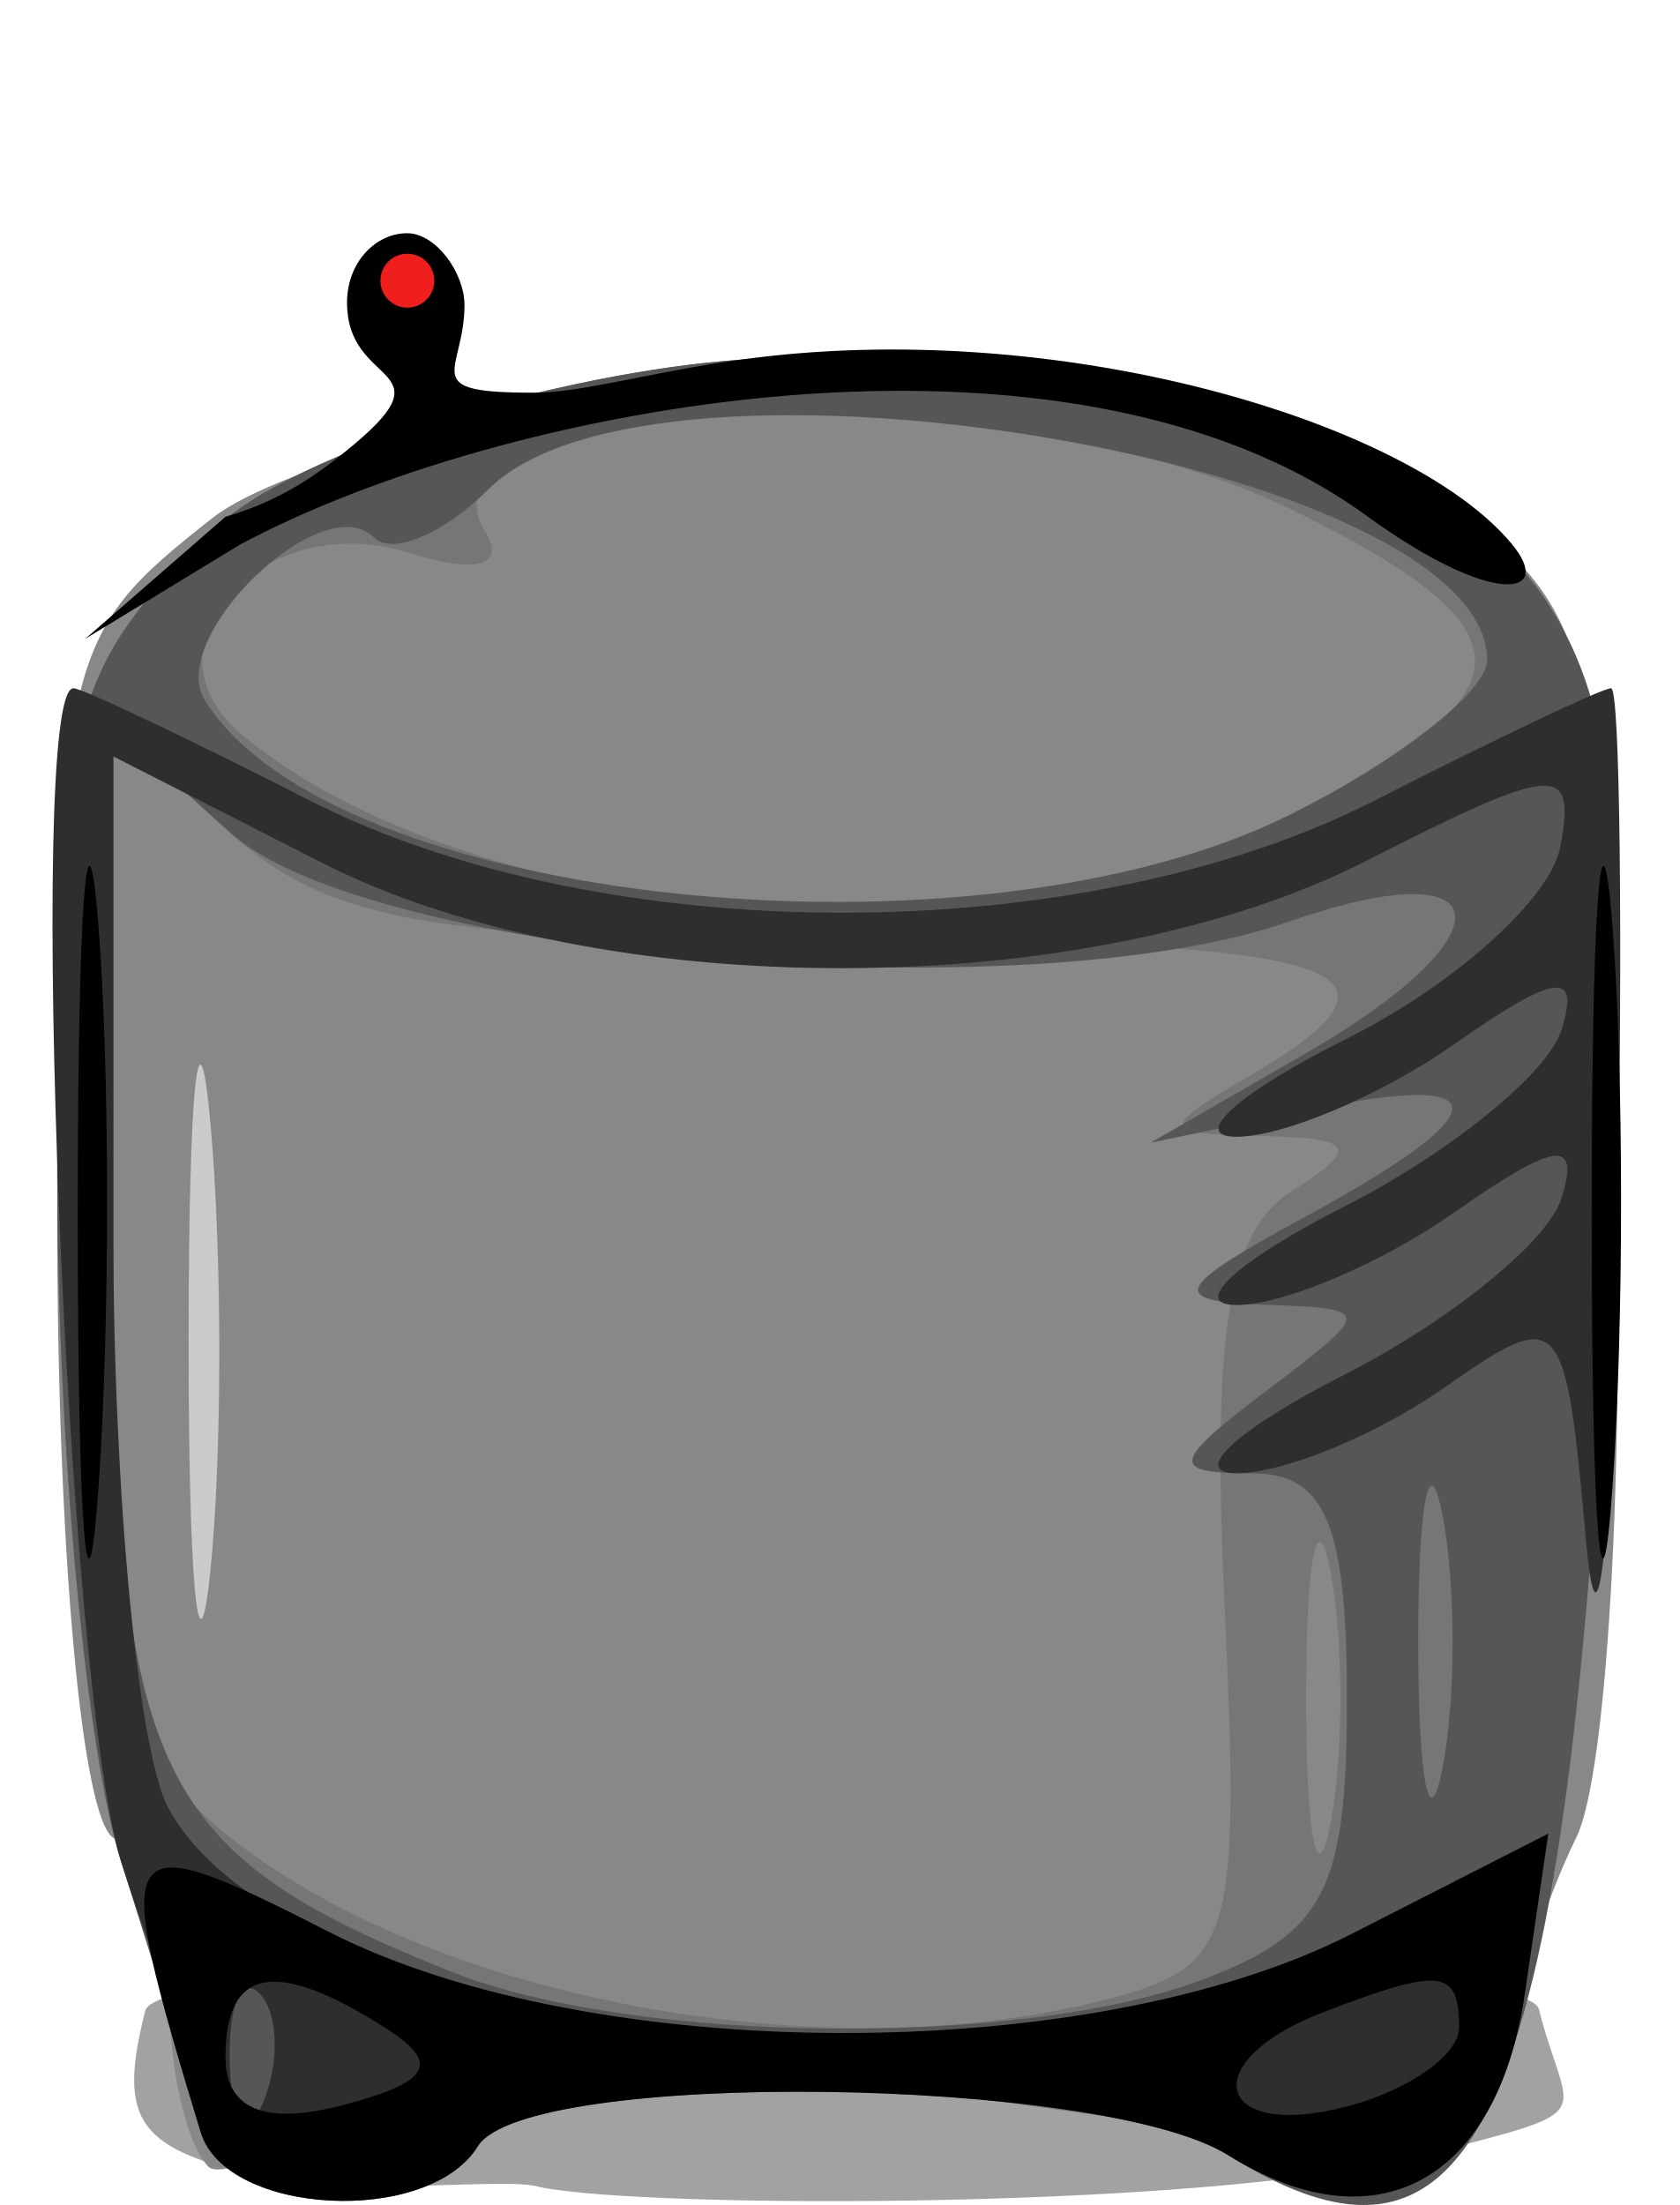
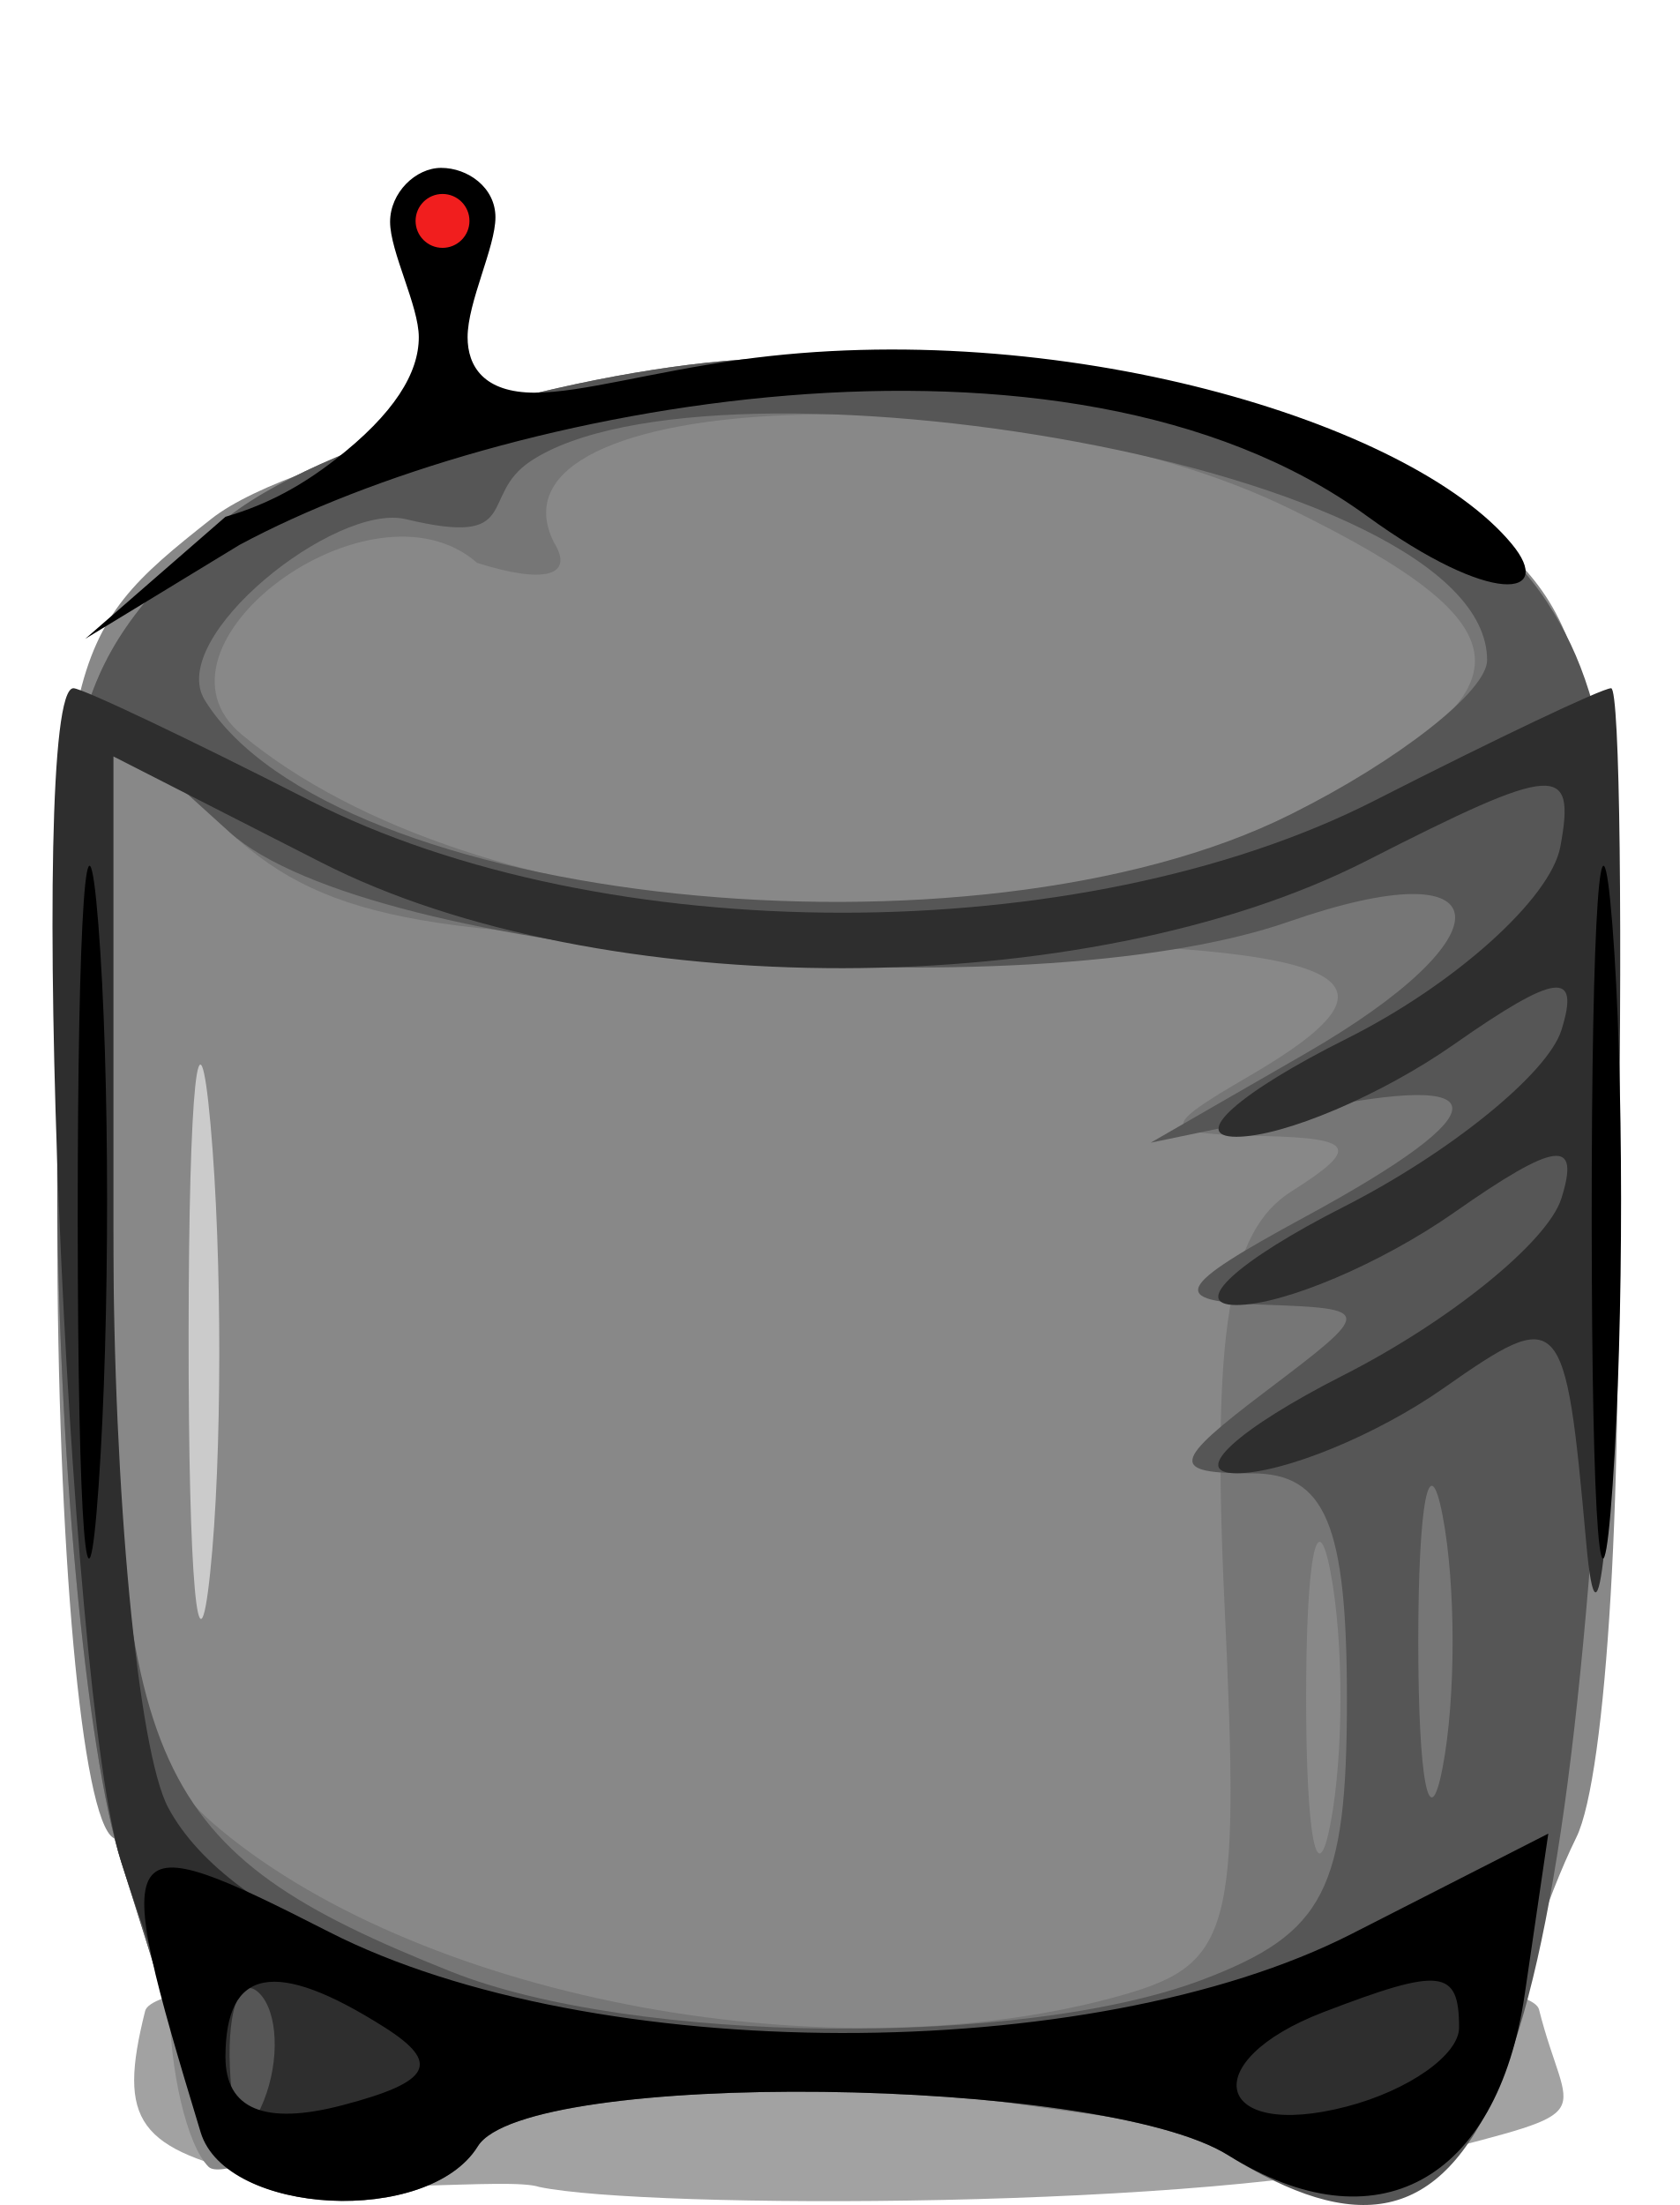
<svg xmlns="http://www.w3.org/2000/svg" width="32" height="42" id="svg13968" version="1.0">
  <defs id="defs13970" />
  <g id="layer1">
    <g id="g11680" transform="matrix(0.175647,0,0,0.175647,-34.68671,-49.2155)">
      <path id="path2241" d="M 255.971,517.356 C 252.626,516.24 235.655,518.424 226.412,516.384 C 212.353,513.281 210.197,510.321 213.221,498.271 C 215.209,490.349 362.43,490.276 364.396,498.11 C 367.503,510.488 371.734,508.724 351.796,513.932 C 329.242,519.824 267.465,519.78 255.971,517.356 z " style="fill:#000000;fill-opacity:0.366" />
      <rect ry="30.795" style="fill:#cbcbcb;fill-opacity:1;fill-rule:evenodd;stroke:none;stroke-width:1.25;stroke-linejoin:miter;stroke-miterlimit:4;stroke-dashoffset:0;stroke-opacity:1" id="rect8116" width="11.13" height="74.727" x="214.139" y="383.329" rx="30.795" />
      <path id="path2239" d="M 220.093,515.163 C 217.76,512.829 215.851,504.696 215.851,497.089 C 215.851,489.482 213.114,481.567 209.769,479.499 C 206.348,477.385 203.688,448.162 203.688,412.685 C 203.688,351.146 204.09,349.313 220.412,336.453 C 229.61,329.206 264.613,321.38 291.535,321.38 C 327.876,321.38 339.943,323.862 353.773,334.18 C 370.317,346.523 370.992,349.125 372.688,407.113 C 373.655,440.187 371.743,472.74 368.44,479.454 C 365.137,486.169 361.576,497.136 360.527,503.825 C 358.773,515.016 341.326,502.61 279.553,504.182 C 242.625,505.122 222.426,517.496 220.093,515.163 z M 220.312,402.121 C 219.027,387.817 217.958,398.007 217.936,424.766 C 217.913,451.524 218.965,463.228 220.271,450.773 C 221.578,438.318 221.596,416.425 220.312,402.121 z " style="fill:#888888;fill-opacity:1" />
-       <path id="path2237" d="M 219.636,511.628 C 218.499,507.336 214.445,494.053 210.628,482.108 C 206.811,470.164 203.688,436.515 203.688,407.333 C 203.688,357.494 204.702,353.278 220.412,337.828 C 229.61,328.782 258.902,320.513 277.767,319.204 C 317.887,316.419 353.174,327.037 365.299,345.542 L 353.065,514.64 L 289.201,505.784 C 237.604,507.084 221.199,517.522 219.636,511.628 z M 318.074,496.858 C 331.151,493.356 331.989,490.421 330.284,454.119 C 328.902,424.693 330.677,413.736 337.528,409.404 C 344.996,404.683 344.449,403.618 334.44,403.389 C 323.256,403.133 323.133,402.612 332.92,396.912 C 352.833,385.314 343.625,382.195 289.467,382.195 C 244.806,382.195 233.14,380.175 222.571,370.61 L 209.769,359.025 L 209.769,413.758 C 209.769,458.299 211.751,470.218 220.412,477.763 C 242.093,496.65 286.46,505.325 318.074,496.858 z M 341.773,450.612 C 340.323,443.086 339.137,449.244 339.137,464.296 C 339.137,479.347 340.323,485.505 341.773,477.979 C 343.222,470.453 343.222,458.138 341.773,450.612 z M 337.481,368.502 C 364.129,355.19 364.105,348.435 337.36,335.356 C 306.829,320.424 240.52,322.379 250.129,337.927 C 252.384,341.575 249.083,342.451 241.797,340.139 C 225.992,335.123 212.119,350.243 223.705,359.858 C 248.921,380.785 304.449,385.004 337.481,368.502 z " style="fill:#767676;fill-opacity:1" />
-       <path id="path2233" d="M 219.559,511.427 C 218.464,507.246 214.445,494.053 210.628,482.108 C 206.811,470.164 203.688,436.515 203.688,407.333 C 203.688,357.494 204.702,353.278 220.412,337.828 C 229.61,328.782 258.902,320.513 277.767,319.204 C 317.887,316.419 353.174,327.037 365.299,345.542 C 372.814,357.011 374.233,372.037 372.025,416.748 C 367.448,509.445 358.226,531.113 330.676,513.907 C 316.865,505.282 254.491,504.546 249.299,512.948 C 243.944,521.612 221.932,520.486 219.559,511.427 z M 327.963,494.854 C 341.142,489.843 343.562,485.124 343.562,464.446 C 343.562,445.514 341.233,439.97 333.278,439.97 C 324.31,439.97 324.504,438.827 334.798,431.041 C 346.447,422.23 346.442,422.106 334.44,421.675 C 324.12,421.304 324.811,419.863 339.001,412.165 C 360.317,400.601 360.317,396.214 339.001,400.64 L 322.277,404.112 L 339.001,394.48 C 361.569,381.482 360.423,372.068 337.255,380.144 C 308.59,390.137 237.51,384.13 222.379,370.437 L 209.769,359.025 L 209.769,413.758 C 209.769,472.476 213.626,480.928 246.383,493.997 C 266.143,501.881 308.314,502.324 327.963,494.854 z M 353.936,444.531 C 352.486,437.005 351.3,443.162 351.3,458.214 C 351.3,473.266 352.486,479.423 353.936,471.897 C 355.385,464.372 355.385,452.057 353.936,444.531 z M 337.481,368.502 C 349.188,362.654 358.766,355.133 358.766,351.788 C 358.766,330.514 268.622,315.089 250.457,333.254 C 245.599,338.112 239.997,340.458 238.007,338.469 C 232.466,332.928 215.474,349.299 219.689,356.118 C 233.436,378.362 303.086,385.685 337.481,368.502 z " style="fill:#565656" />
+       <path id="path2237" d="M 219.636,511.628 C 218.499,507.336 214.445,494.053 210.628,482.108 C 206.811,470.164 203.688,436.515 203.688,407.333 C 203.688,357.494 204.702,353.278 220.412,337.828 C 229.61,328.782 258.902,320.513 277.767,319.204 C 317.887,316.419 353.174,327.037 365.299,345.542 L 353.065,514.64 L 289.201,505.784 C 237.604,507.084 221.199,517.522 219.636,511.628 z M 318.074,496.858 C 331.151,493.356 331.989,490.421 330.284,454.119 C 328.902,424.693 330.677,413.736 337.528,409.404 C 344.996,404.683 344.449,403.618 334.44,403.389 C 323.256,403.133 323.133,402.612 332.92,396.912 C 352.833,385.314 343.625,382.195 289.467,382.195 C 244.806,382.195 233.14,380.175 222.571,370.61 L 209.769,359.025 L 209.769,413.758 C 209.769,458.299 211.751,470.218 220.412,477.763 C 242.093,496.65 286.46,505.325 318.074,496.858 z M 341.773,450.612 C 340.323,443.086 339.137,449.244 339.137,464.296 C 339.137,479.347 340.323,485.505 341.773,477.979 C 343.222,470.453 343.222,458.138 341.773,450.612 z M 337.481,368.502 C 364.129,355.19 364.105,348.435 337.36,335.356 C 306.829,320.424 249.031,322.038 257.561,339.023 C 259.816,342.671 256.515,343.548 249.229,341.235 C 237.737,331.187 212.119,350.243 223.705,359.858 C 248.921,380.785 304.449,385.004 337.481,368.502 z " style="fill:#767676;fill-opacity:1" />
+       <path id="path2233" d="M 219.559,511.427 C 218.464,507.246 214.445,494.053 210.628,482.108 C 206.811,470.164 203.688,436.515 203.688,407.333 C 203.688,357.494 204.702,353.278 220.412,337.828 C 229.61,328.782 258.902,320.513 277.767,319.204 C 317.887,316.419 353.174,327.037 365.299,345.542 C 372.814,357.011 374.233,372.037 372.025,416.748 C 367.448,509.445 358.226,531.113 330.676,513.907 C 316.865,505.282 254.491,504.546 249.299,512.948 C 243.944,521.612 221.932,520.486 219.559,511.427 z M 327.963,494.854 C 341.142,489.843 343.562,485.124 343.562,464.446 C 343.562,445.514 341.233,439.97 333.278,439.97 C 324.31,439.97 324.504,438.827 334.798,431.041 C 346.447,422.23 346.442,422.106 334.44,421.675 C 324.12,421.304 324.811,419.863 339.001,412.165 C 360.317,400.601 360.317,396.214 339.001,400.64 L 322.277,404.112 L 339.001,394.48 C 361.569,381.482 360.423,372.068 337.255,380.144 C 308.59,390.137 237.51,384.13 222.379,370.437 L 209.769,359.025 L 209.769,413.758 C 209.769,472.476 213.626,480.928 246.383,493.997 C 266.143,501.881 308.314,502.324 327.963,494.854 z M 353.936,444.531 C 352.486,437.005 351.3,443.162 351.3,458.214 C 351.3,473.266 352.486,479.423 353.936,471.897 C 355.385,464.372 355.385,452.057 353.936,444.531 z M 337.481,368.502 C 349.188,362.654 358.766,355.133 358.766,351.788 C 358.766,330.514 274.722,317.122 255.032,330.204 C 249.31,334.006 254.277,339.565 241.504,336.497 C 233.885,334.667 215.474,349.299 219.689,356.118 C 233.436,378.362 303.086,385.685 337.481,368.502 z " style="fill:#565656" />
      <path id="path2231" d="M 220.989,511.904 C 219.894,507.723 214.445,494.053 210.628,482.108 C 204.724,463.632 200.291,354.829 205.443,354.829 C 206.408,354.829 217.933,360.302 231.055,366.992 C 262.914,383.234 314.744,383.234 346.603,366.992 C 359.724,360.302 371.25,354.829 372.215,354.829 C 373.18,354.829 373.492,381.511 372.907,414.123 C 372.323,446.735 370.795,461.743 369.512,447.475 C 367.242,422.221 366.83,421.777 354.018,430.751 C 346.779,435.821 336.676,439.965 331.567,439.96 C 326.457,439.955 331.692,435.166 343.2,429.318 C 354.708,423.469 365.335,414.853 366.817,410.169 C 368.896,403.598 366.24,403.945 355.183,411.69 C 347.303,417.209 336.676,421.721 331.567,421.716 C 326.457,421.71 331.692,416.921 343.2,411.073 C 354.708,405.225 365.335,396.608 366.817,391.925 C 368.896,385.354 366.24,385.701 355.183,393.445 C 347.303,398.965 336.676,403.476 331.567,403.471 C 326.457,403.466 331.847,398.677 343.544,392.828 C 355.242,386.98 365.664,377.62 366.705,372.027 C 368.408,362.877 366.303,363.029 345.672,373.548 C 315.37,388.997 262.453,389.081 232.34,373.729 L 209.769,362.221 L 209.769,413.658 C 209.769,441.949 212.448,470.101 215.722,476.219 C 229.112,501.238 309.622,511.802 347.887,492.293 L 358.555,496.952 C 355.575,517.256 350.035,522.007 334.012,512.001 C 320.201,503.376 251.155,502.64 245.963,511.041 C 240.609,519.705 223.362,520.963 220.989,511.904 z M 225.607,496.35 C 223.586,494.329 222.148,497.921 222.412,504.332 C 222.704,511.417 224.145,512.858 226.087,508.006 C 227.843,503.616 227.627,498.371 225.607,496.35 z " style="fill:#2e2e2e" />
-       <path id="path2229" d="M 219.241,511.427 C 209.297,478.691 209.86,477.816 233.195,489.713 C 261.665,504.228 315.804,504.324 344.075,489.911 L 365.403,479.037 L 362.844,496.475 C 359.864,516.779 346.699,523.914 330.676,513.907 C 316.865,505.282 254.491,504.546 249.299,512.948 C 243.951,521.601 221.994,520.49 219.241,511.427 z M 239.17,500.034 C 227.352,492.542 221.932,493.556 221.932,503.256 C 221.932,508.93 226.199,510.693 234.609,508.494 C 244.248,505.973 245.341,503.945 239.17,500.034 z M 355.725,500.075 C 355.725,493.717 353.785,493.496 341.019,498.395 C 327.055,503.753 329.2,512.384 343.562,508.628 C 350.252,506.879 355.725,503.03 355.725,500.075 z M 205.909,412.603 C 205.893,379.155 206.901,364.695 208.15,380.471 C 209.398,396.247 209.411,423.614 208.178,441.286 C 206.946,458.959 205.925,446.051 205.909,412.603 z M 370.11,412.603 C 370.094,379.155 371.102,364.695 372.35,380.471 C 373.598,396.247 373.611,423.614 372.379,441.286 C 371.147,458.959 370.125,446.051 370.11,412.603 z M 221.932,336.238 C 226.717,334.849 230.437,332.676 233.784,330.077 C 246.734,320.02 236.453,322.452 235.238,314.596 C 234.403,309.196 238.009,305.43 241.701,305.488 C 244.787,305.537 247.877,309.806 247.857,313.34 C 247.814,320.673 242.58,322.81 255.531,322.779 C 260.602,322.767 268.101,320.547 277.767,319.204 C 312.152,314.426 350.39,325.868 361.433,339.174 C 366.173,344.886 359.46,346.132 345.665,336.106 C 312.96,312.335 251.693,324.106 223.453,339.286 L 206.728,349.469 L 221.932,336.238 z " style="fill:#000000;fill-opacity:1" />
-       <path transform="matrix(6.081504,0,0,6.081504,-1793.542,-1242.85)" d="M 335.135 255.444 A 0.48 0.48 0 1 1  334.174,255.444 A 0.48 0.48 0 1 1  335.135 255.444 z" id="path2406" style="fill:#f11e1e;fill-opacity:1;fill-rule:evenodd;stroke:none;stroke-width:3.862;stroke-linejoin:round;stroke-miterlimit:4;stroke-dashoffset:0;stroke-opacity:1" />
+       <path id="path2229" d="M 219.241,511.427 C 209.297,478.691 209.86,477.816 233.195,489.713 C 261.665,504.228 315.804,504.324 344.075,489.911 L 365.403,479.037 L 362.844,496.475 C 359.864,516.779 346.699,523.914 330.676,513.907 C 316.865,505.282 254.491,504.546 249.299,512.948 C 243.951,521.601 221.994,520.49 219.241,511.427 z M 239.17,500.034 C 227.352,492.542 221.932,493.556 221.932,503.256 C 221.932,508.93 226.199,510.693 234.609,508.494 C 244.248,505.973 245.341,503.945 239.17,500.034 z M 355.725,500.075 C 355.725,493.717 353.785,493.496 341.019,498.395 C 327.055,503.753 329.2,512.384 343.562,508.628 C 350.252,506.879 355.725,503.03 355.725,500.075 z M 205.909,412.603 C 205.893,379.155 206.901,364.695 208.15,380.471 C 209.398,396.247 209.411,423.614 208.178,441.286 C 206.946,458.959 205.925,446.051 205.909,412.603 z M 370.11,412.603 C 370.094,379.155 371.102,364.695 372.35,380.471 C 373.598,396.247 373.611,423.614 372.379,441.286 C 371.147,458.959 370.125,446.051 370.11,412.603 z M 221.932,336.238 C 226.717,334.849 230.437,332.676 233.784,330.077 C 240.313,325.007 242.901,320.611 242.901,316.763 C 242.901,313.352 239.788,307.494 239.788,304.252 C 239.788,301.099 242.549,298.4 245.328,298.4 C 248.195,298.4 251.214,300.51 251.214,303.758 C 251.214,307.012 248.193,312.942 248.193,316.767 C 248.193,319.892 249.928,322.793 255.531,322.779 C 260.602,322.767 268.101,320.547 277.767,319.204 C 312.152,314.426 350.39,325.868 361.433,339.174 C 366.173,344.886 359.46,346.132 345.665,336.106 C 312.96,312.335 251.693,324.106 223.453,339.286 L 206.728,349.469 L 221.932,336.238 z " style="fill:#000000;fill-opacity:1" />
+       <path transform="matrix(6.081504,0,0,6.081504,-1789.729,-1249.332)" d="M 335.135 255.444 A 0.48 0.48 0 1 1  334.174,255.444 A 0.48 0.48 0 1 1  335.135 255.444 z" id="path2406" style="fill:#f11e1e;fill-opacity:1;fill-rule:evenodd;stroke:none;stroke-width:3.862;stroke-linejoin:round;stroke-miterlimit:4;stroke-dashoffset:0;stroke-opacity:1" />
    </g>
  </g>
</svg>
